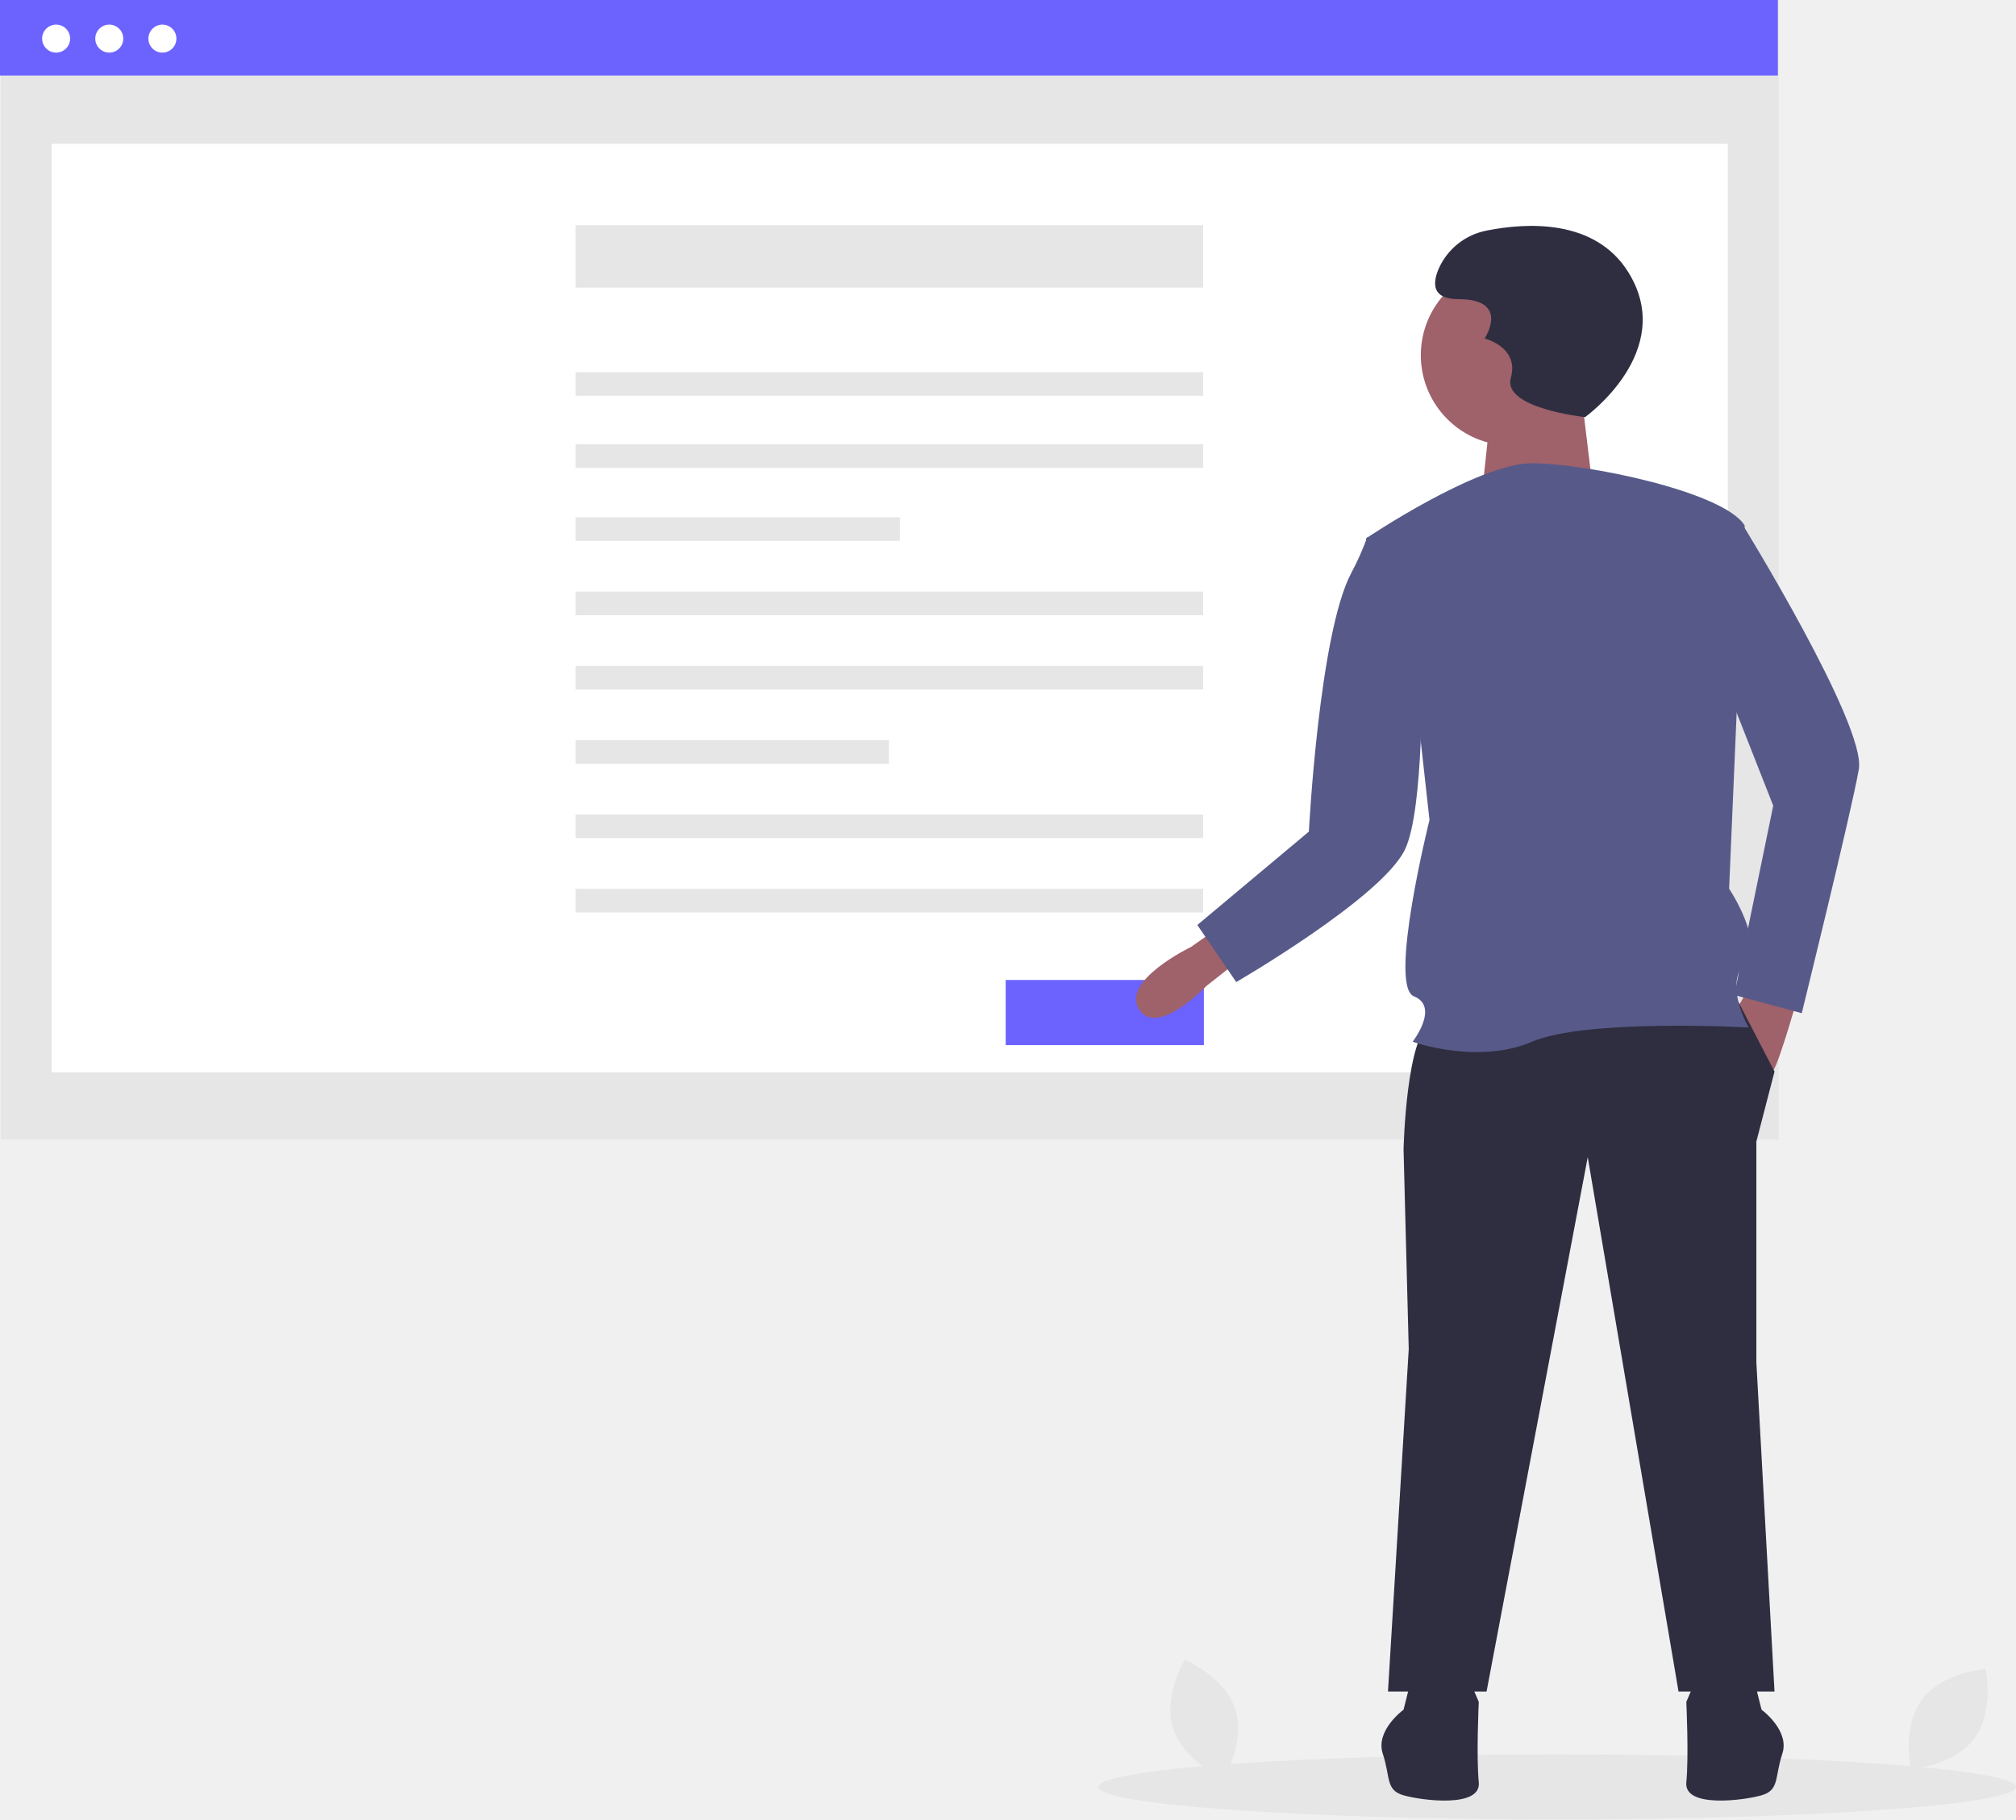
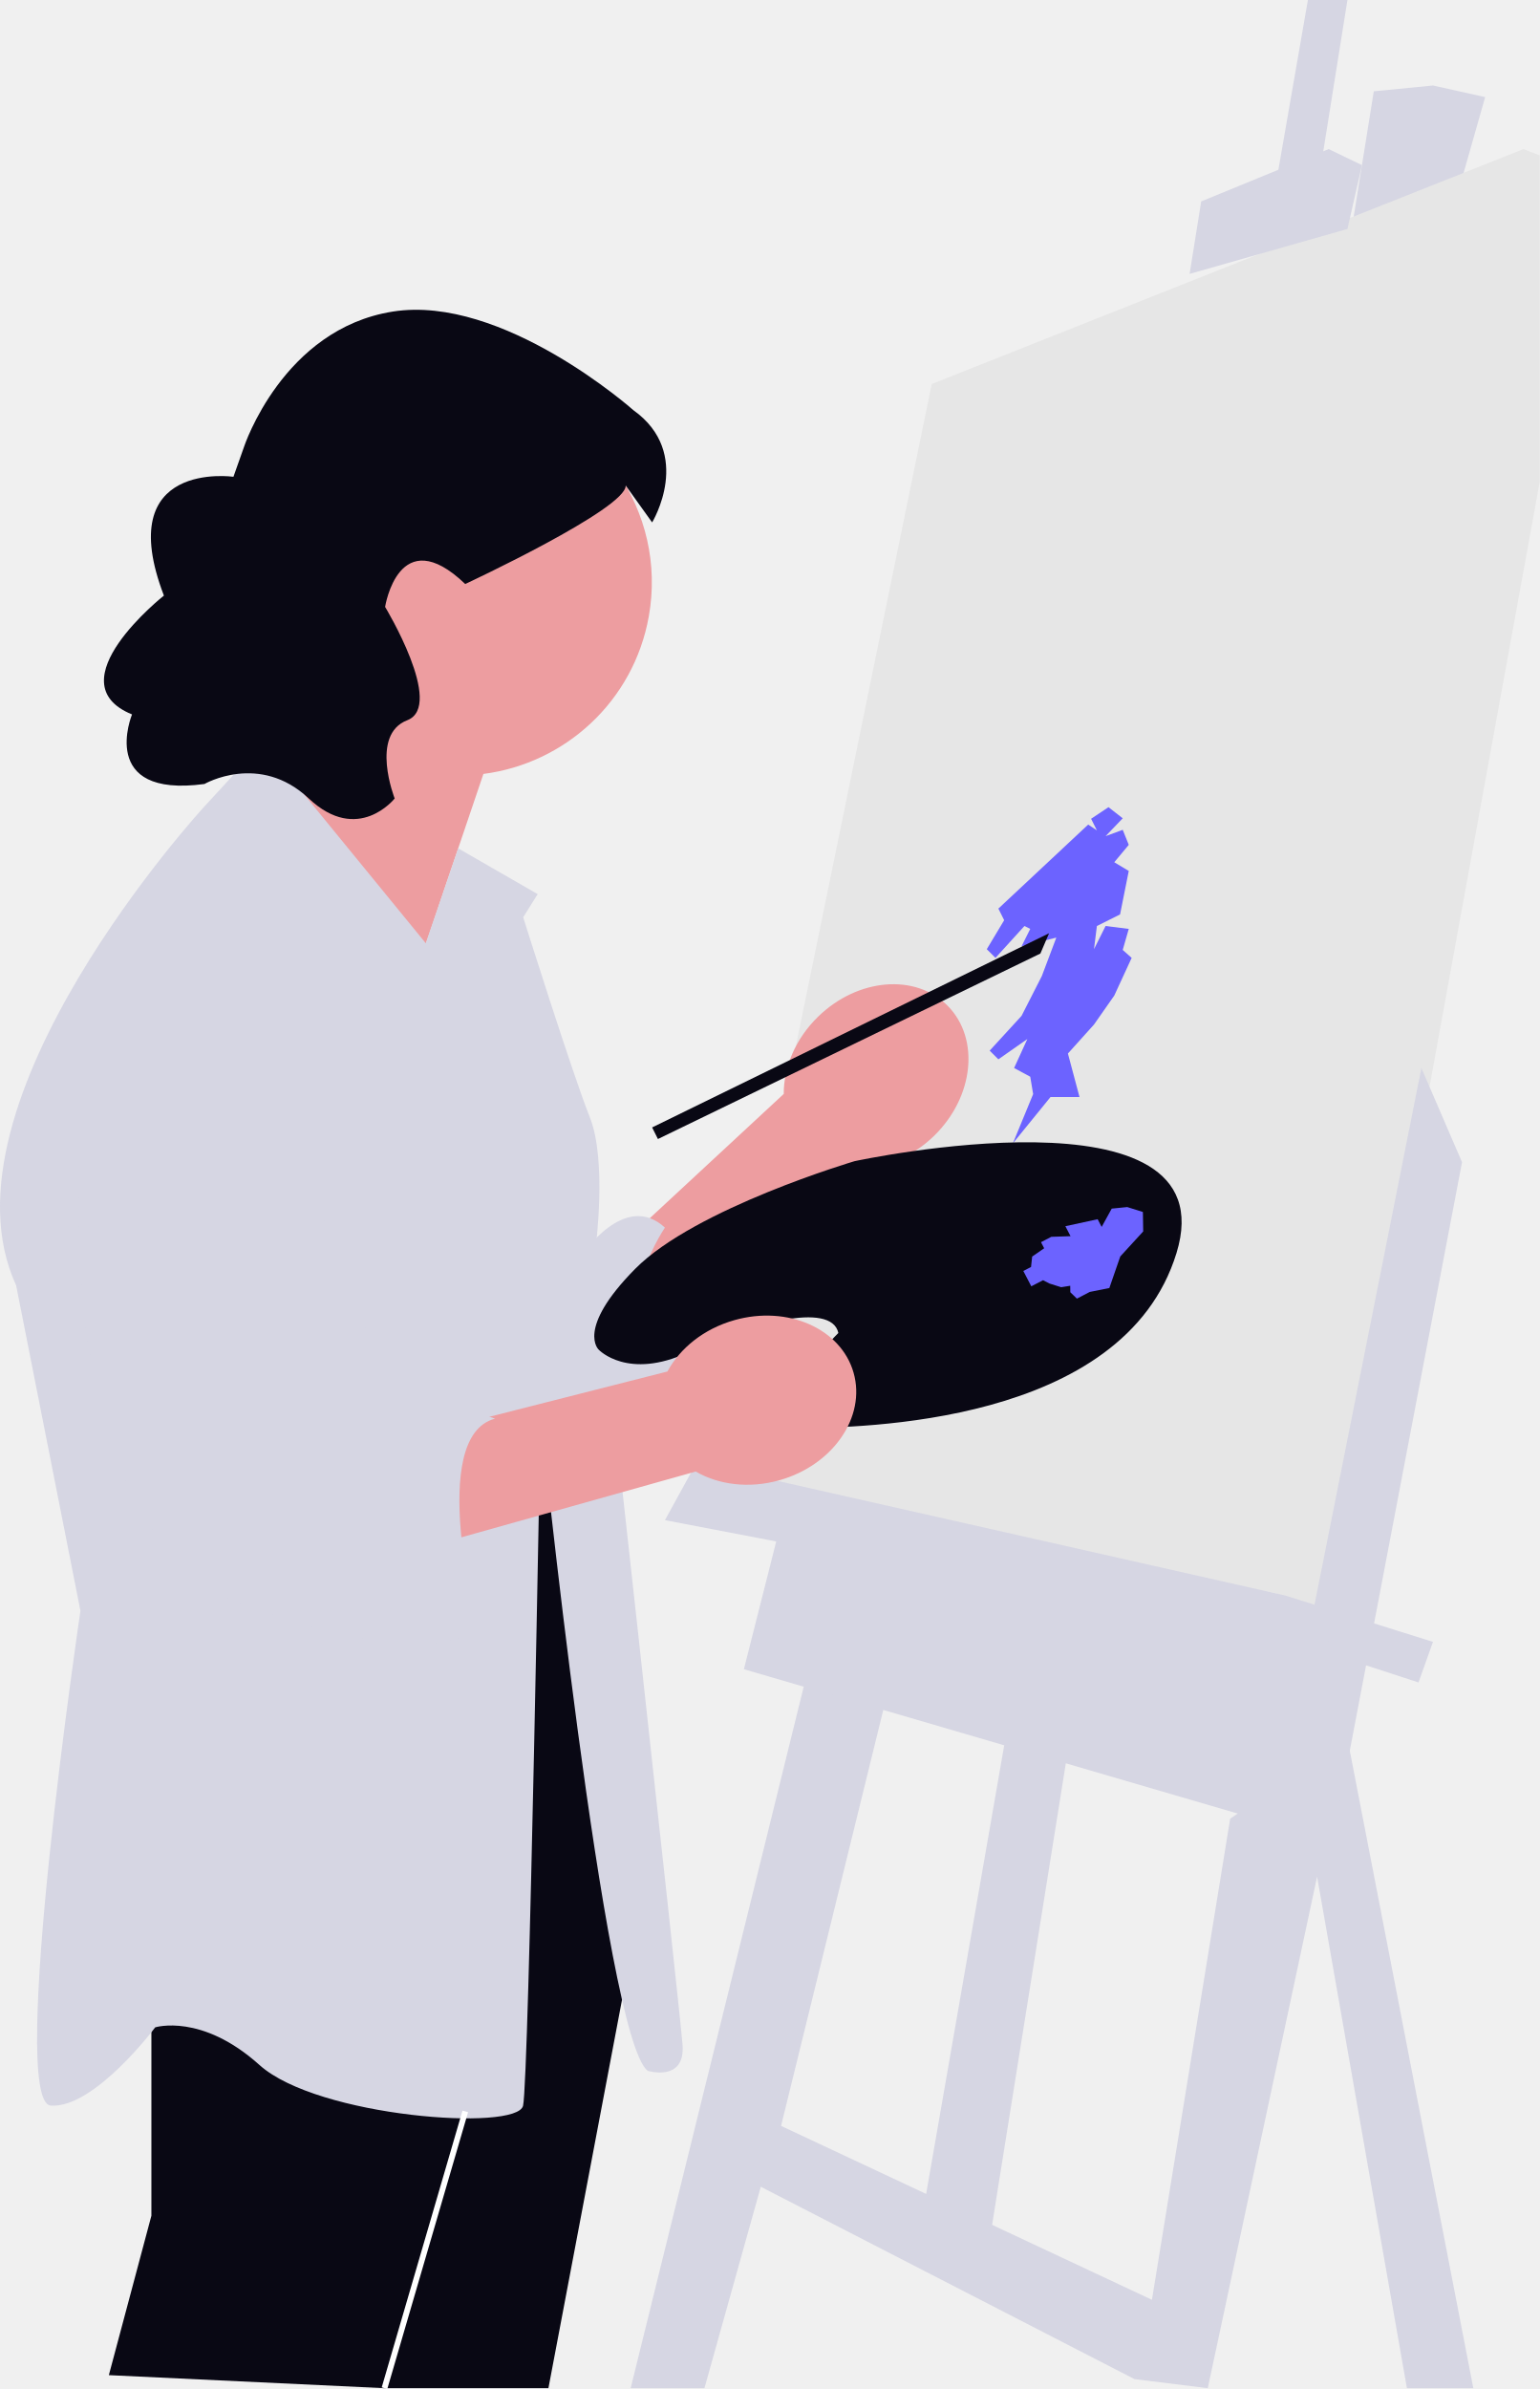
- <svg xmlns="http://www.w3.org/2000/svg" id="ab240924-3aa7-47b6-b62a-c874e6e3bd4f" data-name="Layer 1" width="742.571" height="670.208" viewBox="0 0 742.571 670.208">
-   <path d="M683.679,744.339c3.986,12.061-4.177,25.604-4.177,25.604s-14.625-6.012-18.611-18.073,4.177-25.604,4.177-25.604S679.694,732.278,683.679,744.339Z" transform="translate(-228.7143 -114.8962)" fill="#e6e6e6" />
-   <path d="M955.901,755.284c-7.6,10.178-23.376,11.249-23.376,11.249s-3.454-15.431,4.146-25.609,23.376-11.249,23.376-11.249S963.501,745.106,955.901,755.284Z" transform="translate(-228.7143 -114.8962)" fill="#e6e6e6" />
-   <ellipse cx="573.571" cy="658.208" rx="169" ry="12" fill="#e6e6e6" />
-   <rect x="0.28" y="0.371" width="654.863" height="419.404" fill="#e6e6e6" />
-   <rect x="19.005" y="52.975" width="617.412" height="341.988" fill="#fff" />
-   <rect width="654.863" height="27.821" fill="#6c63ff" />
-   <circle cx="20.674" cy="14.224" r="5.156" fill="#fff" />
-   <circle cx="40.247" cy="14.224" r="5.156" fill="#fff" />
-   <circle cx="59.819" cy="14.224" r="5.156" fill="#fff" />
-   <rect x="211.989" y="82.969" width="231.169" height="22.973" fill="#e6e6e6" />
-   <rect x="211.989" y="137.083" width="231.169" height="8.701" fill="#e6e6e6" />
-   <rect x="211.989" y="163.641" width="231.169" height="8.701" fill="#e6e6e6" />
-   <rect x="211.989" y="190.536" width="119.445" height="8.701" fill="#e6e6e6" />
-   <rect x="211.989" y="217.908" width="231.169" height="8.701" fill="#e6e6e6" />
-   <rect x="211.989" y="245.28" width="231.169" height="8.701" fill="#e6e6e6" />
-   <rect x="211.989" y="272.651" width="115.445" height="8.701" fill="#e6e6e6" />
-   <rect x="211.989" y="300.023" width="231.169" height="8.701" fill="#e6e6e6" />
-   <rect x="211.989" y="327.395" width="231.169" height="8.701" fill="#e6e6e6" />
-   <rect x="370.434" y="360.969" width="73" height="24" fill="#6c63ff" />
-   <path d="M686.455,467.561l-.556.437L673.078,478.072s-18.155,19.11-24.844,8.6,19.11-22.933,19.11-22.933l9.555-6.689Z" transform="translate(-228.7143 -114.8962)" fill="#9f616a" />
-   <path d="M891.414,480.46s-7.644,26.755-9.555,28.666l-14.333-21.021,6.689-11.466Z" transform="translate(-228.7143 -114.8962)" fill="#9f616a" />
-   <path d="M868.96,483.805l13.377,25.799-6.689,25.799v81.219l6.689,121.351H846.983L813.539,541.136,776.274,737.973H739.964l7.644-126.129-1.911-73.575s.956-42.998,10.511-46.821S868.96,483.805,868.96,483.805Z" transform="translate(-228.7143 -114.8962)" fill="#2f2e41" />
-   <path d="M874.693,733.196l2.867,11.466s10.511,7.644,7.644,16.244-.956,13.377-7.644,15.288-28.666,4.778-27.71-4.778,0-29.621,0-29.621l2.867-6.689Z" transform="translate(-228.7143 -114.8962)" fill="#2f2e41" />
-   <path d="M748.564,733.196,745.697,744.662s-10.511,7.644-7.644,16.244.956,13.377,7.644,15.288,28.666,4.778,27.71-4.778,0-29.621,0-29.621l-2.867-6.689Z" transform="translate(-228.7143 -114.8962)" fill="#2f2e41" />
-   <circle cx="556.637" cy="130.83" r="33.289" fill="#9f616a" />
-   <polygon points="582.465 145.179 587.057 183.06 545.732 183.06 549.176 150.918 582.465 145.179" fill="#9f616a" />
-   <path d="M731.842,313.244S772.93,285.534,792.996,285.534s70.709,10.511,78.353,22.933l-5.733,133.773s13.377,20.066,5.733,27.71,1.433,23.41,1.433,23.41-59.72-3.344-79.786,5.255-43.954,0-43.954,0,10.033-12.9.478-16.722,5.733-64.975,5.733-64.975l-4.3-38.699Z" transform="translate(-228.7143 -114.8962)" fill="#575a89" />
-   <path d="M862.749,308.467l7.166-1.433s46.343,75.008,43.476,91.252-21.021,89.819-21.021,89.819l-24.844-6.689,14.333-69.753L858.927,353.376Z" transform="translate(-228.7143 -114.8962)" fill="#575a89" />
-   <path d="M742.353,317.066l-10.033-4.3a101.993,101.993,0,0,1-5.879,13.184c-11.852,22.293-15.62,95.267-15.62,95.267l-41.087,34.399,14.333,21.021s53.475-30.984,62.109-48.732c7.21-14.822,6.211-67.364,6.211-67.364Z" transform="translate(-228.7143 -114.8962)" fill="#575a89" />
-   <path d="M812.565,268.536s33.792-24.137,16.091-53.101c-12.28-20.094-37.725-18.503-52.158-15.644a24.385,24.385,0,0,0-17.839,14.035c-2.414,5.632-2.414,11.264,7.241,11.264,19.31,0,9.655,14.482,9.655,14.482s12.873,3.218,9.655,14.482S812.565,268.536,812.565,268.536Z" transform="translate(-228.7143 -114.8962)" fill="#2f2e41" />
+ <svg xmlns="http://www.w3.org/2000/svg" width="531.4" height="824.28" viewBox="0 0 531.4 824.28" role="img" artist="Katerina Limpitsouni" source="https://undraw.co/">
+   <polygon points="52.25 674.25 52.25 764.494 37.566 819.5 132.715 824 189.274 824 217.658 674.25 199.769 480.228 127.612 484.032 52.25 674.25" fill="#090814" />
+   <polygon points="512.566 33.5 494.566 29.5 474.135 31.5 458.566 128.5 485.566 128.5 512.566 33.5" fill="#d6d6e3" />
+   <polygon points="451.398 0 318.066 766 341.066 776 465.04 0 451.398 0" fill="#d6d6e3" />
+   <polygon points="321.566 132.5 525.79 51.443 531.4 53.625 531.4 166.261 460.423 555.788 439.566 549.597 243.566 512.5 321.566 132.5" fill="#e6e6e6" />
+   <path d="M295.575,403.074l-93.36,90.965-30.34-25.145,98.617-91.455c-.042-9.128,3.981-18.948,11.802-26.601,13.686-13.391,33.764-15.065,44.846-3.739,11.082,11.326,8.972,31.363-4.714,44.754-7.822,7.653-17.727,11.461-26.852,11.221Z" fill="#ed9da0" />
+   <path d="M200.566,433.5s14.831-22.886,28.916-9.943c0,0-26.916,39.943,17.084,31.943,0,0,14.838,7.456,1.419,24.728s-40.419,16.272-40.419,16.272l-7-63Z" fill="#d6d6e3" />
+   <polygon points="414.566 69.5 410.566 94.5 465.04 79 470.047 56.974 458.566 51.443 414.566 69.5" fill="#d6d6e3" />
+   <polygon points="291.566 524.5 217.658 824 234.939 824 243.124 824 262.566 754.5 391.553 820.874 416.837 824 454.566 647.5 485.566 824 508.483 824 465.04 599.867 424.566 627.5 397.566 793.5 269.566 733.5 318.066 536.203 291.566 524.5" fill="#d6d6e3" />
+   <polygon points="494.566 566.5 489.566 580.5 443.566 565.5 229.482 524.5 240.396 504.654 443.566 550.5 494.566 566.5" fill="#d6d6e3" />
+   <polygon points="504.588 401 461.566 626.5 439.566 624.5 490.566 368.5 504.588 401" fill="#d6d6e3" />
+   <polygon points="439.566 629.36 256.733 575.933 269.76 524.5 458.566 565.5 439.566 629.36" fill="#d6d6e3" />
+   <polygon points="378.566 286.5 375.566 284.5 344.566 313.5 345.566 315.5 346.566 317.5 340.566 327.5 343.566 330.5 353.566 319.5 355.566 320.5 352.566 326.5 364.566 323.5 359.566 336.759 352.566 350.5 341.566 362.5 344.566 365.5 354.566 358.5 349.995 368.5 355.566 371.5 356.566 377.5 349.566 394.5 362.566 378.5 372.566 378.5 368.566 363.5 377.566 353.5 384.566 343.5 390.566 330.5 387.483 327.758 389.566 320.5 381.566 319.5 377.566 327.5 378.566 319.5 386.566 315.5 389.566 300.5 384.566 297.5 389.566 291.5 387.483 286.312 381.566 288.5 387.483 282.335 382.566 278.5 376.566 282.5 378.566 286.5" fill="#6c63ff" />
+   <path d="M92.8,189.263c6.461-36.208,41.051-60.324,77.26-53.863,36.208,6.461,60.324,41.051,53.863,77.26-5.24,29.365-28.982,50.773-57.083,54.371l-27.62,81.499-55.004-65.371s17.13-15.288,28.193-34c-15.597-14.898-23.682-37.071-19.609-59.896Z" fill="#ed9da0" />
+   <path d="M146.949,325.444l-56.383-68.944-20.241,22S-23.434,380.5,5.566,443.5l22.194,112.288s-25.194,169.712-10.194,170.712,36-27,36-27c0,0,16-5,36,13s88.923,23.052,90.961,14.026,6.039-238.026,6.039-238.026c0,0,22,215,37,226,0,0,13,4,12-9s-30-275-30-275c0,0,4-30-2-45s-23-69-23-69l5-8-27.43-15.788-11.187,32.732Z" fill="#d6d6e3" />
+   <rect x="96.901" y="775.25" width="99.478" height="2" transform="translate(-639.5979 699.4598) rotate(-73.72413)" fill="#fff" />
+   <path d="M160.566,201.5s55.752-25.983,55.376-33.992l9.124,12.739s14.5-23.747-6.5-38.747c0,0-45-40-83-34s-51.351,46.693-51.351,46.693l-3.649,10.307s-42-6-24,41c0,0-38,30-11,41,0,0-12,29,25,24,0,0,19-11,36,5s29.647,0,29.647,0c0,0-8.647-22,4.353-27s-7.656-39.099-7.656-39.099c0,0,4.656-29.901,27.656-7.901Z" fill="#090814" />
+   <path d="M289.341,459.918s-33.452,33.196-13.33,32.868,111.724-.817,130.026-60.432c18.303-59.615-111.114-31.709-111.114-31.709,0,0-55.036,16.246-75.717,37.157s-12.516,27.935-12.516,27.935c0,0,10.012,10.572,30.875.839s49.358-17.8,51.775-6.657Z" fill="#090814" />
+   <polygon points="382.864 444.415 386.64 433.51 394.551 424.883 394.442 418.175 389.047 416.474 383.688 417.009 380.213 423.327 378.828 420.666 367.685 423.084 369.475 426.522 362.825 426.741 359.277 428.588 360.371 430.691 356.227 433.558 355.838 437.142 353.177 438.527 355.931 443.818 359.979 441.711 362.193 442.853 366.239 444.129 369.362 443.631 369.398 445.867 371.67 448.066 376.105 445.758 382.864 444.415" fill="#6c63ff" />
+   <path d="M240.11,507.723l-125.5,35.222-14.615-36.595,130.35-33.137c4.33-8.036,12.56-14.735,23.089-17.715,18.424-5.213,36.857,2.922,41.171,18.169,4.314,15.247-7.124,31.834-25.548,37.047-10.53,2.979-21.05,1.585-28.948-2.991Z" fill="#ed9da0" />
+   <path d="M27.271,406.933s-7.366,124.462,58.758,147.538c66.125,23.076,78.846,7.436,78.846,7.436,0,0-17.628-66.318,5.975-72.423l-37.795-13.604-31.921-83.156" fill="#d6d6e3" />
+   <polygon points="225.066 389 362.066 322 359.066 329 227.066 393 225.066 389" fill="#090814" />
</svg>
